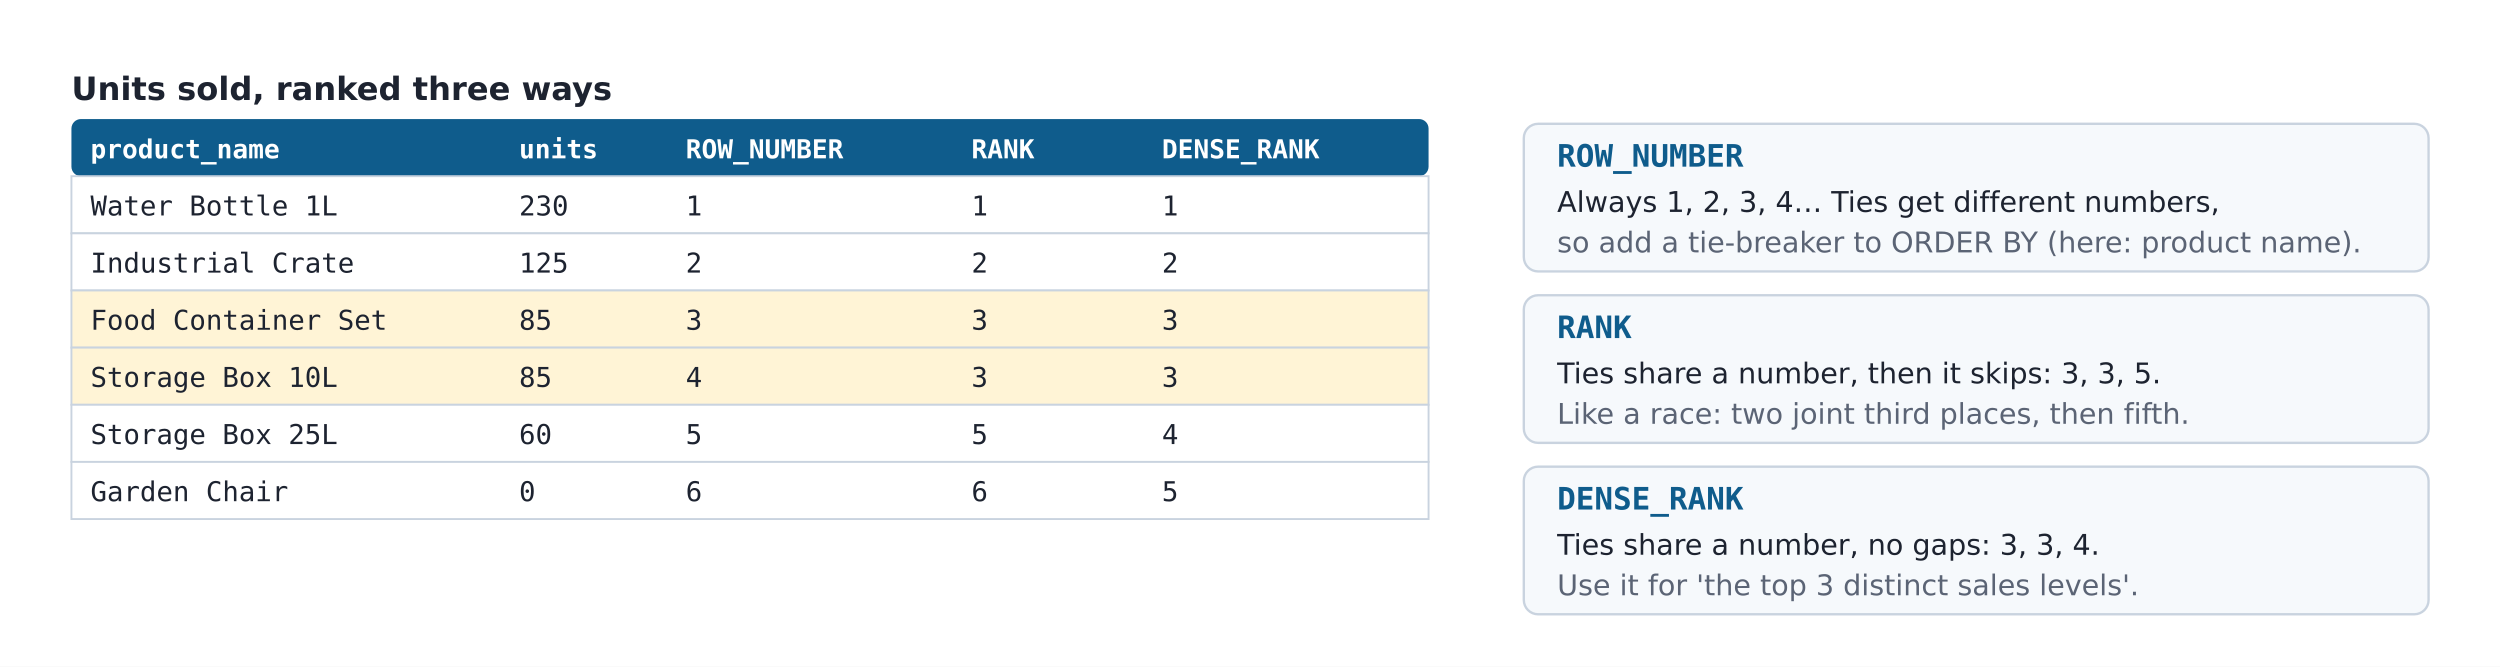
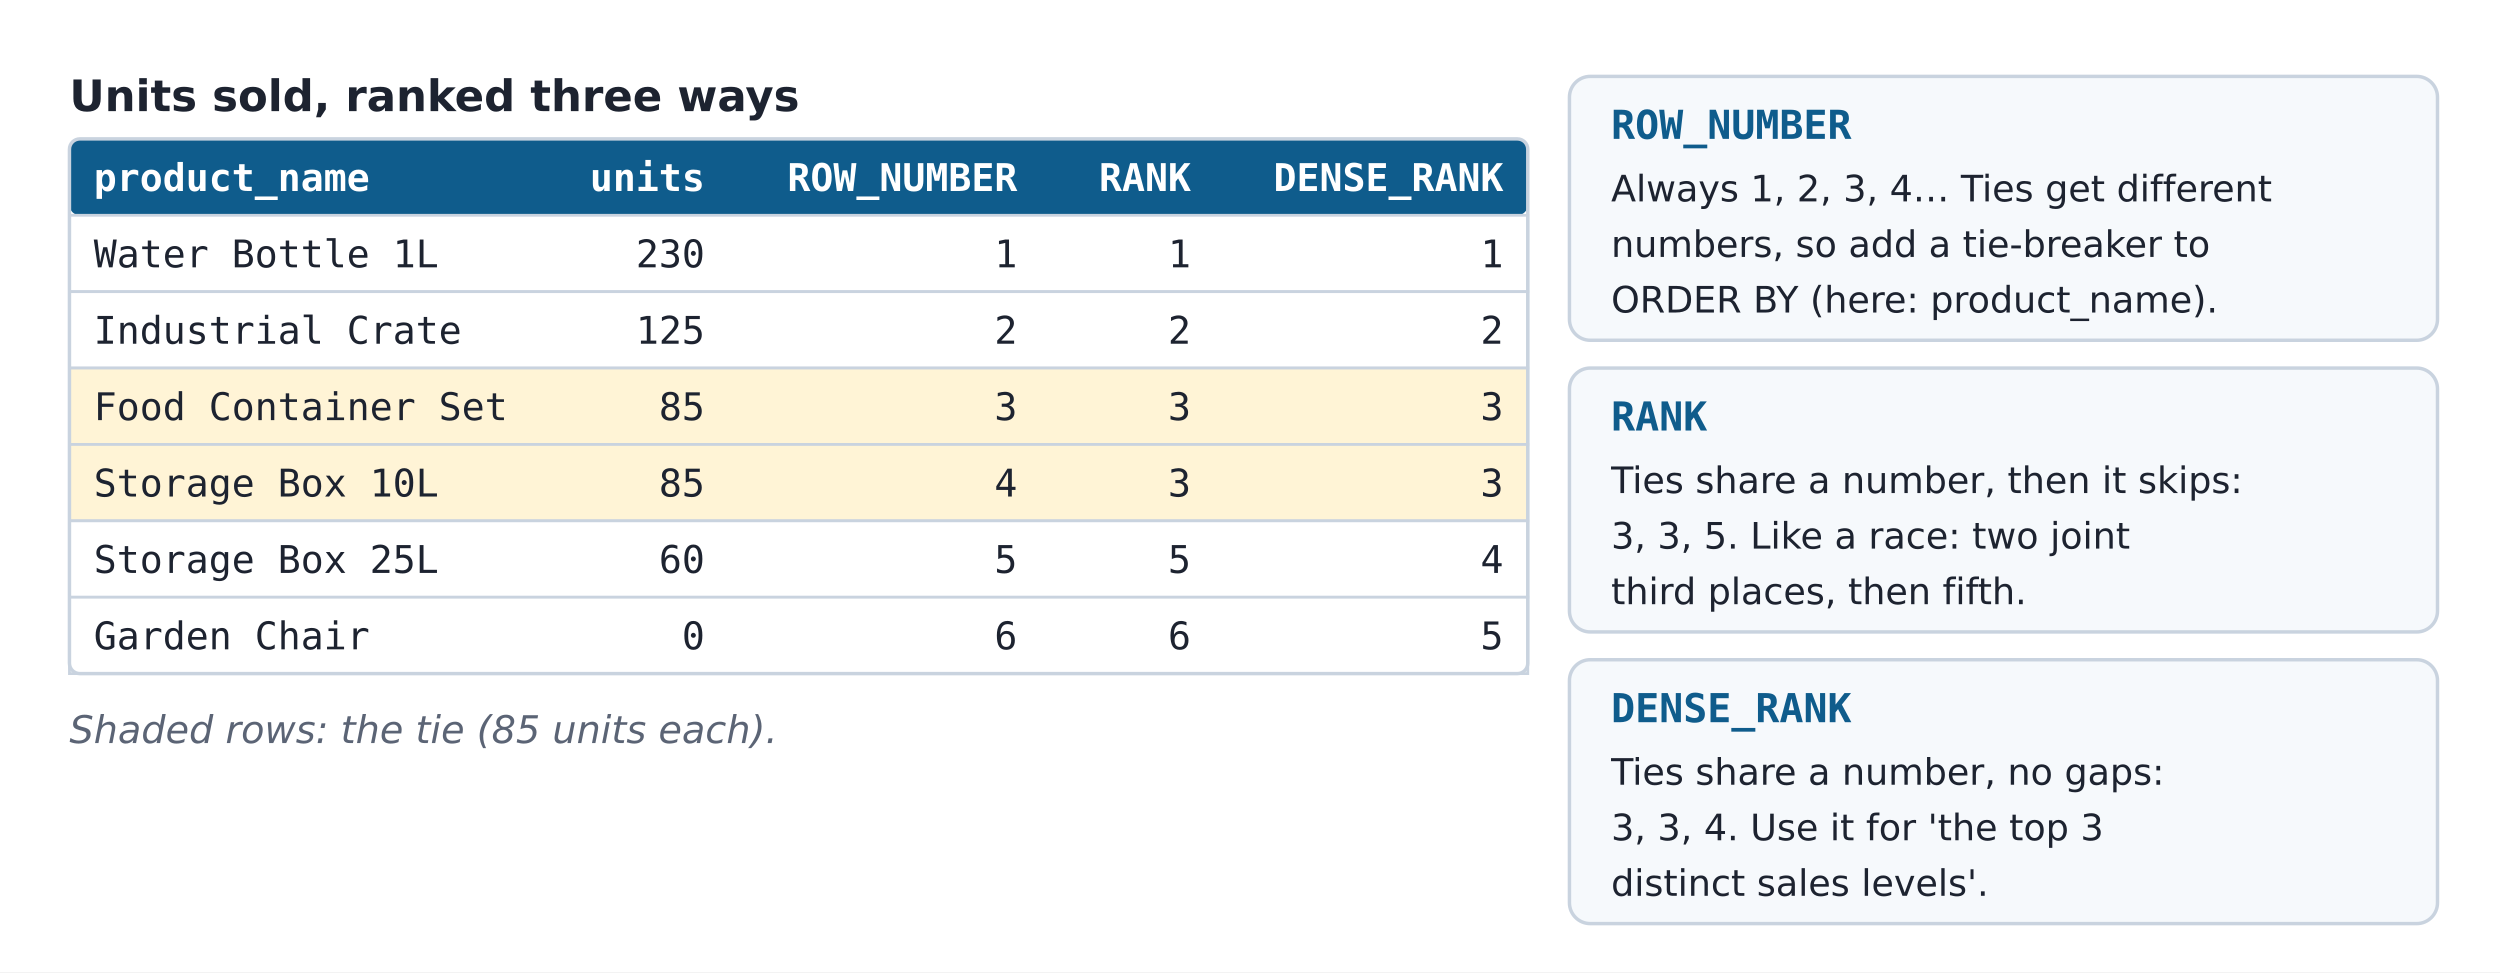
- <svg xmlns="http://www.w3.org/2000/svg" width="1050" height="280" viewBox="0 0 1050 280" font-family="DejaVu Sans, Arial, sans-serif">
-   <rect width="1050" height="280" fill="#ffffff" />
-   <text x="30" y="42" font-size="13.5" fill="#1d2330" font-weight="bold" text-anchor="start" font-family="Poppins, DejaVu Sans, sans-serif">Units sold, ranked three ways</text>
-   <rect x="30" y="50" width="570" height="24" rx="4" fill="#0f5c8c" stroke="none" stroke-width="1" />
-   <text x="38" y="66.5" font-size="11" fill="#fff" font-weight="bold" text-anchor="start" font-family="DejaVu Sans Mono, monospace">product_name</text>
-   <text x="218" y="66.5" font-size="11" fill="#fff" font-weight="bold" text-anchor="start" font-family="DejaVu Sans Mono, monospace">units</text>
-   <text x="288" y="66.5" font-size="11" fill="#fff" font-weight="bold" text-anchor="start" font-family="DejaVu Sans Mono, monospace">ROW_NUMBER</text>
-   <text x="408" y="66.5" font-size="11" fill="#fff" font-weight="bold" text-anchor="start" font-family="DejaVu Sans Mono, monospace">RANK</text>
-   <text x="488" y="66.5" font-size="11" fill="#fff" font-weight="bold" text-anchor="start" font-family="DejaVu Sans Mono, monospace">DENSE_RANK</text>
-   <rect x="30" y="74" width="570" height="24" rx="0" fill="#fff" stroke="#c9d3df" stroke-width="0.8" />
-   <text x="38" y="90.5" font-size="11.5" fill="#1d2330" font-weight="normal" text-anchor="start" font-family="DejaVu Sans Mono, monospace">Water Bottle 1L</text>
-   <text x="218" y="90.5" font-size="11.5" fill="#1d2330" font-weight="normal" text-anchor="start" font-family="DejaVu Sans Mono, monospace">230</text>
-   <text x="288" y="90.5" font-size="11.5" fill="#1d2330" font-weight="normal" text-anchor="start" font-family="DejaVu Sans Mono, monospace">1</text>
-   <text x="408" y="90.5" font-size="11.5" fill="#1d2330" font-weight="normal" text-anchor="start" font-family="DejaVu Sans Mono, monospace">1</text>
-   <text x="488" y="90.5" font-size="11.5" fill="#1d2330" font-weight="normal" text-anchor="start" font-family="DejaVu Sans Mono, monospace">1</text>
-   <rect x="30" y="98" width="570" height="24" rx="0" fill="#fff" stroke="#c9d3df" stroke-width="0.8" />
-   <text x="38" y="114.5" font-size="11.5" fill="#1d2330" font-weight="normal" text-anchor="start" font-family="DejaVu Sans Mono, monospace">Industrial Crate</text>
-   <text x="218" y="114.5" font-size="11.5" fill="#1d2330" font-weight="normal" text-anchor="start" font-family="DejaVu Sans Mono, monospace">125</text>
-   <text x="288" y="114.5" font-size="11.5" fill="#1d2330" font-weight="normal" text-anchor="start" font-family="DejaVu Sans Mono, monospace">2</text>
-   <text x="408" y="114.5" font-size="11.5" fill="#1d2330" font-weight="normal" text-anchor="start" font-family="DejaVu Sans Mono, monospace">2</text>
-   <text x="488" y="114.5" font-size="11.5" fill="#1d2330" font-weight="normal" text-anchor="start" font-family="DejaVu Sans Mono, monospace">2</text>
-   <rect x="30" y="122" width="570" height="24" rx="0" fill="#fff4d6" stroke="#c9d3df" stroke-width="0.8" />
-   <text x="38" y="138.5" font-size="11.5" fill="#1d2330" font-weight="normal" text-anchor="start" font-family="DejaVu Sans Mono, monospace">Food Container Set</text>
-   <text x="218" y="138.5" font-size="11.5" fill="#1d2330" font-weight="normal" text-anchor="start" font-family="DejaVu Sans Mono, monospace">85</text>
-   <text x="288" y="138.5" font-size="11.5" fill="#1d2330" font-weight="normal" text-anchor="start" font-family="DejaVu Sans Mono, monospace">3</text>
-   <text x="408" y="138.5" font-size="11.5" fill="#1d2330" font-weight="normal" text-anchor="start" font-family="DejaVu Sans Mono, monospace">3</text>
-   <text x="488" y="138.5" font-size="11.5" fill="#1d2330" font-weight="normal" text-anchor="start" font-family="DejaVu Sans Mono, monospace">3</text>
-   <rect x="30" y="146" width="570" height="24" rx="0" fill="#fff4d6" stroke="#c9d3df" stroke-width="0.8" />
-   <text x="38" y="162.5" font-size="11.5" fill="#1d2330" font-weight="normal" text-anchor="start" font-family="DejaVu Sans Mono, monospace">Storage Box 10L</text>
-   <text x="218" y="162.5" font-size="11.5" fill="#1d2330" font-weight="normal" text-anchor="start" font-family="DejaVu Sans Mono, monospace">85</text>
-   <text x="288" y="162.5" font-size="11.5" fill="#1d2330" font-weight="normal" text-anchor="start" font-family="DejaVu Sans Mono, monospace">4</text>
-   <text x="408" y="162.5" font-size="11.5" fill="#1d2330" font-weight="normal" text-anchor="start" font-family="DejaVu Sans Mono, monospace">3</text>
-   <text x="488" y="162.5" font-size="11.5" fill="#1d2330" font-weight="normal" text-anchor="start" font-family="DejaVu Sans Mono, monospace">3</text>
-   <rect x="30" y="170" width="570" height="24" rx="0" fill="#fff" stroke="#c9d3df" stroke-width="0.8" />
-   <text x="38" y="186.5" font-size="11.5" fill="#1d2330" font-weight="normal" text-anchor="start" font-family="DejaVu Sans Mono, monospace">Storage Box 25L</text>
-   <text x="218" y="186.5" font-size="11.5" fill="#1d2330" font-weight="normal" text-anchor="start" font-family="DejaVu Sans Mono, monospace">60</text>
-   <text x="288" y="186.5" font-size="11.5" fill="#1d2330" font-weight="normal" text-anchor="start" font-family="DejaVu Sans Mono, monospace">5</text>
-   <text x="408" y="186.5" font-size="11.5" fill="#1d2330" font-weight="normal" text-anchor="start" font-family="DejaVu Sans Mono, monospace">5</text>
-   <text x="488" y="186.5" font-size="11.5" fill="#1d2330" font-weight="normal" text-anchor="start" font-family="DejaVu Sans Mono, monospace">4</text>
-   <rect x="30" y="194" width="570" height="24" rx="0" fill="#fff" stroke="#c9d3df" stroke-width="0.8" />
-   <text x="38" y="210.5" font-size="11.5" fill="#1d2330" font-weight="normal" text-anchor="start" font-family="DejaVu Sans Mono, monospace">Garden Chair</text>
-   <text x="218" y="210.5" font-size="11.5" fill="#1d2330" font-weight="normal" text-anchor="start" font-family="DejaVu Sans Mono, monospace">0</text>
-   <text x="288" y="210.5" font-size="11.5" fill="#1d2330" font-weight="normal" text-anchor="start" font-family="DejaVu Sans Mono, monospace">6</text>
-   <text x="408" y="210.5" font-size="11.5" fill="#1d2330" font-weight="normal" text-anchor="start" font-family="DejaVu Sans Mono, monospace">6</text>
-   <text x="488" y="210.5" font-size="11.5" fill="#1d2330" font-weight="normal" text-anchor="start" font-family="DejaVu Sans Mono, monospace">5</text>
-   <rect x="640" y="52" width="380" height="62" rx="6" fill="#f6f9fc" stroke="#c9d3df" stroke-width="1" />
-   <text x="654" y="70" font-size="13" fill="#0f5c8c" font-weight="bold" text-anchor="start" font-family="DejaVu Sans Mono, monospace">ROW_NUMBER</text>
-   <text x="654" y="89" font-size="12" fill="#1d2330" font-weight="normal" text-anchor="start">Always 1, 2, 3, 4… Ties get different numbers,</text>
-   <text x="654" y="106" font-size="12" fill="#5b6475" font-weight="normal" text-anchor="start">so add a tie-breaker to ORDER BY (here: product name).</text>
-   <rect x="640" y="124" width="380" height="62" rx="6" fill="#f6f9fc" stroke="#c9d3df" stroke-width="1" />
-   <text x="654" y="142" font-size="13" fill="#0f5c8c" font-weight="bold" text-anchor="start" font-family="DejaVu Sans Mono, monospace">RANK</text>
-   <text x="654" y="161" font-size="12" fill="#1d2330" font-weight="normal" text-anchor="start">Ties share a number, then it skips: 3, 3, 5.</text>
-   <text x="654" y="178" font-size="12" fill="#5b6475" font-weight="normal" text-anchor="start">Like a race: two joint third places, then fifth.</text>
-   <rect x="640" y="196" width="380" height="62" rx="6" fill="#f6f9fc" stroke="#c9d3df" stroke-width="1" />
-   <text x="654" y="214" font-size="13" fill="#0f5c8c" font-weight="bold" text-anchor="start" font-family="DejaVu Sans Mono, monospace">DENSE_RANK</text>
-   <text x="654" y="233" font-size="12" fill="#1d2330" font-weight="normal" text-anchor="start">Ties share a number, no gaps: 3, 3, 4.</text>
-   <text x="654" y="250" font-size="12" fill="#5b6475" font-weight="normal" text-anchor="start">Use it for 'the top 3 distinct sales levels'.</text>
+ <svg xmlns="http://www.w3.org/2000/svg" width="720" height="280" viewBox="0 0 720 280" font-family="DejaVu Sans, Arial, sans-serif">
+   <rect width="720" height="280" fill="#ffffff" />
+   <text x="20" y="32" font-size="12.5" fill="#1d2330" font-weight="bold" text-anchor="start" font-family="Poppins, DejaVu Sans, sans-serif">Units sold, ranked three ways</text>
+   <rect x="20" y="40" width="420" height="22" rx="3" fill="#0f5c8c" stroke="none" stroke-width="1" />
+   <text x="27" y="55" font-size="11" fill="#fff" font-weight="bold" text-anchor="start" font-family="DejaVu Sans Mono, monospace">product_name</text>
+   <text x="203" y="55" font-size="11" fill="#fff" font-weight="bold" text-anchor="end" font-family="DejaVu Sans Mono, monospace">units</text>
+   <text x="293" y="55" font-size="11" fill="#fff" font-weight="bold" text-anchor="end" font-family="DejaVu Sans Mono, monospace">ROW_NUMBER</text>
+   <text x="343" y="55" font-size="11" fill="#fff" font-weight="bold" text-anchor="end" font-family="DejaVu Sans Mono, monospace">RANK</text>
+   <text x="433" y="55" font-size="11" fill="#fff" font-weight="bold" text-anchor="end" font-family="DejaVu Sans Mono, monospace">DENSE_RANK</text>
+   <rect x="20" y="62" width="420" height="22" rx="0" fill="#fff" stroke="#c9d3df" stroke-width="0.8" />
+   <text x="27" y="77" font-size="11" fill="#1d2330" font-weight="normal" text-anchor="start" font-family="DejaVu Sans Mono, monospace">Water Bottle 1L</text>
+   <text x="203" y="77" font-size="11" fill="#1d2330" font-weight="normal" text-anchor="end" font-family="DejaVu Sans Mono, monospace">230</text>
+   <text x="293" y="77" font-size="11" fill="#1d2330" font-weight="normal" text-anchor="end" font-family="DejaVu Sans Mono, monospace">1</text>
+   <text x="343" y="77" font-size="11" fill="#1d2330" font-weight="normal" text-anchor="end" font-family="DejaVu Sans Mono, monospace">1</text>
+   <text x="433" y="77" font-size="11" fill="#1d2330" font-weight="normal" text-anchor="end" font-family="DejaVu Sans Mono, monospace">1</text>
+   <rect x="20" y="84" width="420" height="22" rx="0" fill="#fff" stroke="#c9d3df" stroke-width="0.8" />
+   <text x="27" y="99" font-size="11" fill="#1d2330" font-weight="normal" text-anchor="start" font-family="DejaVu Sans Mono, monospace">Industrial Crate</text>
+   <text x="203" y="99" font-size="11" fill="#1d2330" font-weight="normal" text-anchor="end" font-family="DejaVu Sans Mono, monospace">125</text>
+   <text x="293" y="99" font-size="11" fill="#1d2330" font-weight="normal" text-anchor="end" font-family="DejaVu Sans Mono, monospace">2</text>
+   <text x="343" y="99" font-size="11" fill="#1d2330" font-weight="normal" text-anchor="end" font-family="DejaVu Sans Mono, monospace">2</text>
+   <text x="433" y="99" font-size="11" fill="#1d2330" font-weight="normal" text-anchor="end" font-family="DejaVu Sans Mono, monospace">2</text>
+   <rect x="20" y="106" width="420" height="22" rx="0" fill="#fff4d6" stroke="#c9d3df" stroke-width="0.8" />
+   <text x="27" y="121" font-size="11" fill="#1d2330" font-weight="normal" text-anchor="start" font-family="DejaVu Sans Mono, monospace">Food Container Set</text>
+   <text x="203" y="121" font-size="11" fill="#1d2330" font-weight="normal" text-anchor="end" font-family="DejaVu Sans Mono, monospace">85</text>
+   <text x="293" y="121" font-size="11" fill="#1d2330" font-weight="normal" text-anchor="end" font-family="DejaVu Sans Mono, monospace">3</text>
+   <text x="343" y="121" font-size="11" fill="#1d2330" font-weight="normal" text-anchor="end" font-family="DejaVu Sans Mono, monospace">3</text>
+   <text x="433" y="121" font-size="11" fill="#1d2330" font-weight="normal" text-anchor="end" font-family="DejaVu Sans Mono, monospace">3</text>
+   <rect x="20" y="128" width="420" height="22" rx="0" fill="#fff4d6" stroke="#c9d3df" stroke-width="0.8" />
+   <text x="27" y="143" font-size="11" fill="#1d2330" font-weight="normal" text-anchor="start" font-family="DejaVu Sans Mono, monospace">Storage Box 10L</text>
+   <text x="203" y="143" font-size="11" fill="#1d2330" font-weight="normal" text-anchor="end" font-family="DejaVu Sans Mono, monospace">85</text>
+   <text x="293" y="143" font-size="11" fill="#1d2330" font-weight="normal" text-anchor="end" font-family="DejaVu Sans Mono, monospace">4</text>
+   <text x="343" y="143" font-size="11" fill="#1d2330" font-weight="normal" text-anchor="end" font-family="DejaVu Sans Mono, monospace">3</text>
+   <text x="433" y="143" font-size="11" fill="#1d2330" font-weight="normal" text-anchor="end" font-family="DejaVu Sans Mono, monospace">3</text>
+   <rect x="20" y="150" width="420" height="22" rx="0" fill="#fff" stroke="#c9d3df" stroke-width="0.8" />
+   <text x="27" y="165" font-size="11" fill="#1d2330" font-weight="normal" text-anchor="start" font-family="DejaVu Sans Mono, monospace">Storage Box 25L</text>
+   <text x="203" y="165" font-size="11" fill="#1d2330" font-weight="normal" text-anchor="end" font-family="DejaVu Sans Mono, monospace">60</text>
+   <text x="293" y="165" font-size="11" fill="#1d2330" font-weight="normal" text-anchor="end" font-family="DejaVu Sans Mono, monospace">5</text>
+   <text x="343" y="165" font-size="11" fill="#1d2330" font-weight="normal" text-anchor="end" font-family="DejaVu Sans Mono, monospace">5</text>
+   <text x="433" y="165" font-size="11" fill="#1d2330" font-weight="normal" text-anchor="end" font-family="DejaVu Sans Mono, monospace">4</text>
+   <rect x="20" y="172" width="420" height="22" rx="0" fill="#fff" stroke="#c9d3df" stroke-width="0.8" />
+   <text x="27" y="187" font-size="11" fill="#1d2330" font-weight="normal" text-anchor="start" font-family="DejaVu Sans Mono, monospace">Garden Chair</text>
+   <text x="203" y="187" font-size="11" fill="#1d2330" font-weight="normal" text-anchor="end" font-family="DejaVu Sans Mono, monospace">0</text>
+   <text x="293" y="187" font-size="11" fill="#1d2330" font-weight="normal" text-anchor="end" font-family="DejaVu Sans Mono, monospace">6</text>
+   <text x="343" y="187" font-size="11" fill="#1d2330" font-weight="normal" text-anchor="end" font-family="DejaVu Sans Mono, monospace">6</text>
+   <text x="433" y="187" font-size="11" fill="#1d2330" font-weight="normal" text-anchor="end" font-family="DejaVu Sans Mono, monospace">5</text>
+   <rect x="20" y="40" width="420" height="154" rx="3" fill="none" stroke="#c9d3df" stroke-width="1" />
+   <text x="20" y="214" font-size="11" fill="#5b6475" font-weight="normal" text-anchor="start" font-style="italic">Shaded rows: the tie (85 units each).</text>
+   <rect x="452" y="22" width="250" height="76" rx="6" fill="#f6f9fc" stroke="#c9d3df" stroke-width="1" />
+   <text x="464" y="40" font-size="11.5" fill="#0f5c8c" font-weight="bold" text-anchor="start" font-family="DejaVu Sans Mono, monospace">ROW_NUMBER</text>
+   <text x="464" y="58" font-size="10.5" fill="#1d2330" font-weight="normal" text-anchor="start">Always 1, 2, 3, 4… Ties get different</text>
+   <text x="464" y="74" font-size="10.5" fill="#1d2330" font-weight="normal" text-anchor="start">numbers, so add a tie-breaker to</text>
+   <text x="464" y="90" font-size="10.5" fill="#1d2330" font-weight="normal" text-anchor="start">ORDER BY (here: product_name).</text>
+   <rect x="452" y="106" width="250" height="76" rx="6" fill="#f6f9fc" stroke="#c9d3df" stroke-width="1" />
+   <text x="464" y="124" font-size="11.5" fill="#0f5c8c" font-weight="bold" text-anchor="start" font-family="DejaVu Sans Mono, monospace">RANK</text>
+   <text x="464" y="142" font-size="10.5" fill="#1d2330" font-weight="normal" text-anchor="start">Ties share a number, then it skips:</text>
+   <text x="464" y="158" font-size="10.5" fill="#1d2330" font-weight="normal" text-anchor="start">3, 3, 5. Like a race: two joint</text>
+   <text x="464" y="174" font-size="10.5" fill="#1d2330" font-weight="normal" text-anchor="start">third places, then fifth.</text>
+   <rect x="452" y="190" width="250" height="76" rx="6" fill="#f6f9fc" stroke="#c9d3df" stroke-width="1" />
+   <text x="464" y="208" font-size="11.5" fill="#0f5c8c" font-weight="bold" text-anchor="start" font-family="DejaVu Sans Mono, monospace">DENSE_RANK</text>
+   <text x="464" y="226" font-size="10.5" fill="#1d2330" font-weight="normal" text-anchor="start">Ties share a number, no gaps:</text>
+   <text x="464" y="242" font-size="10.5" fill="#1d2330" font-weight="normal" text-anchor="start">3, 3, 4. Use it for 'the top 3</text>
+   <text x="464" y="258" font-size="10.5" fill="#1d2330" font-weight="normal" text-anchor="start">distinct sales levels'.</text>
</svg>
